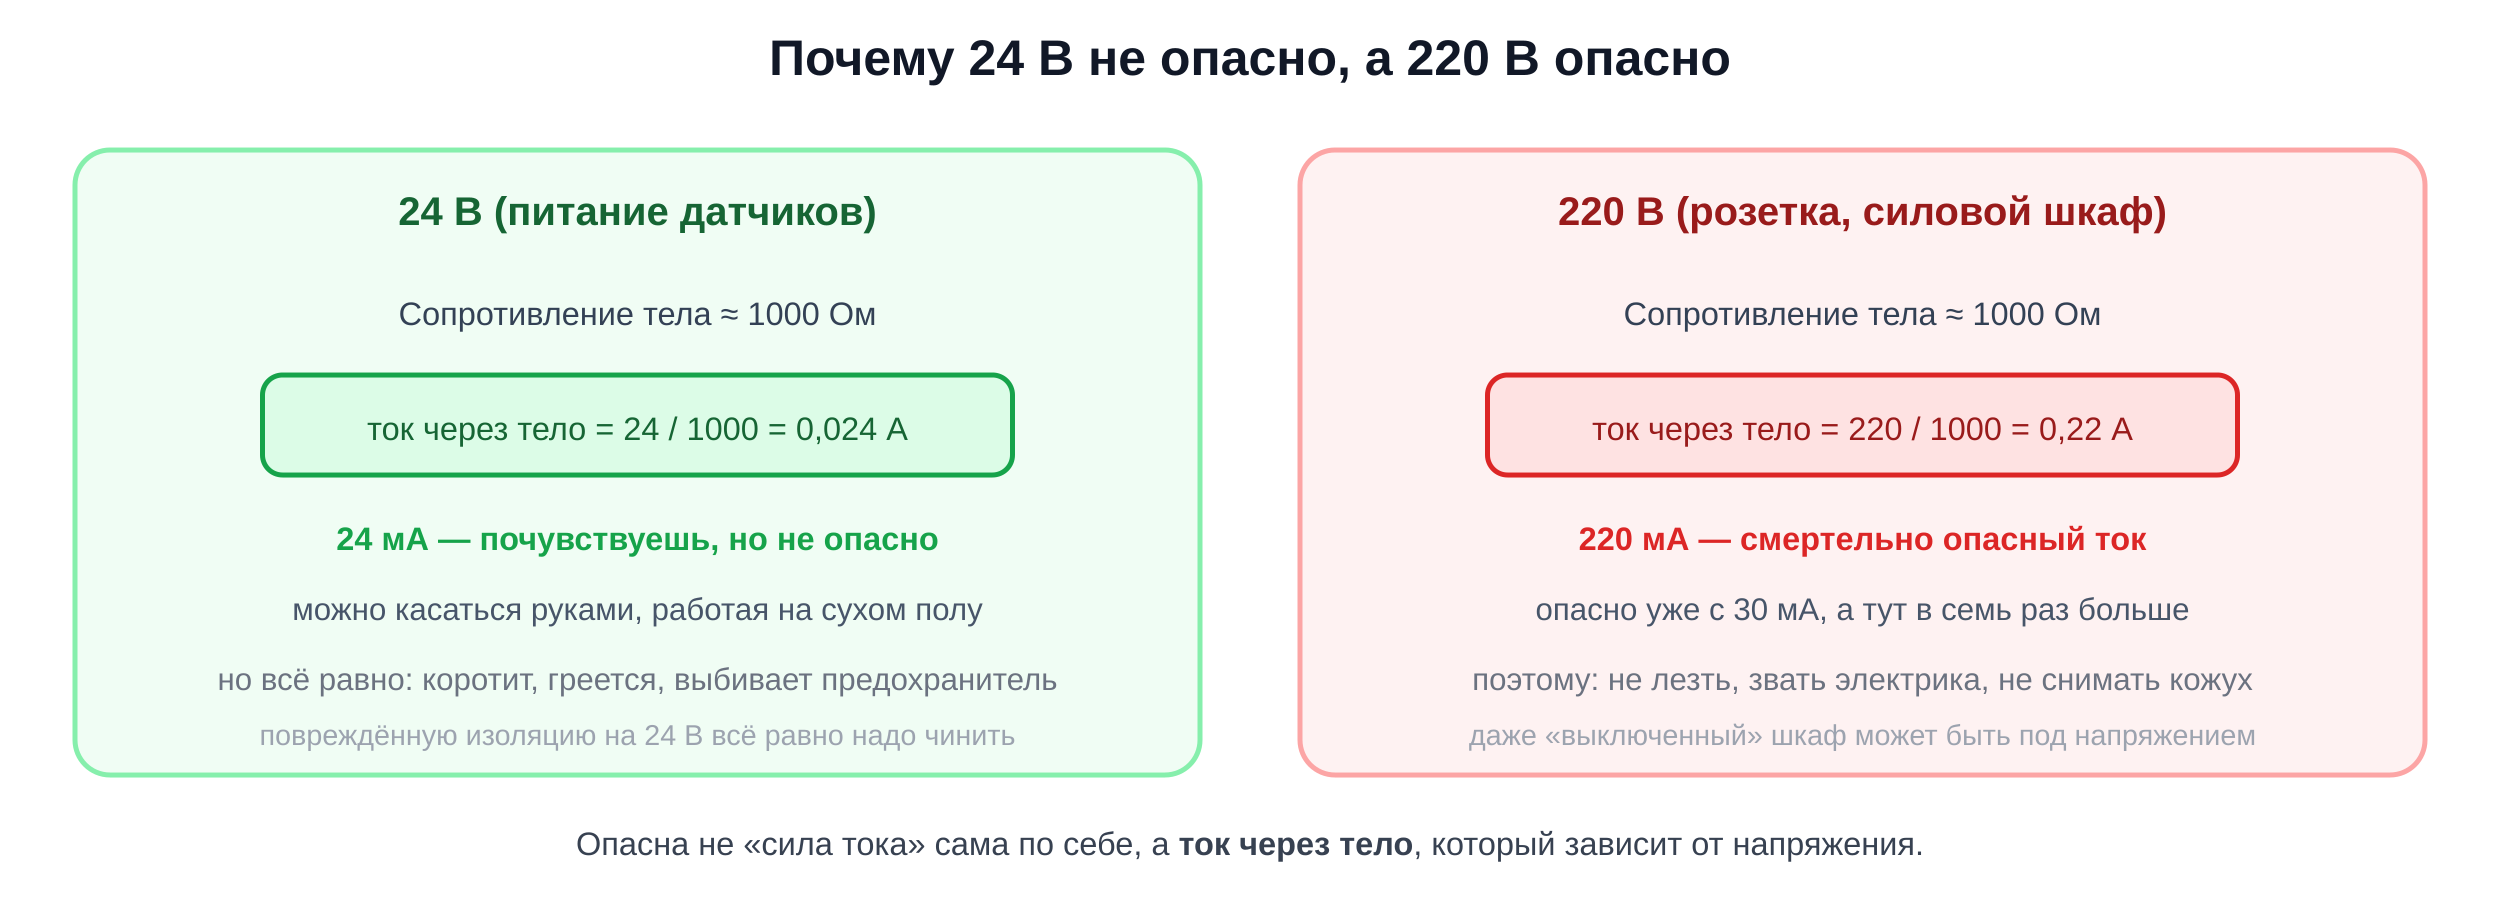
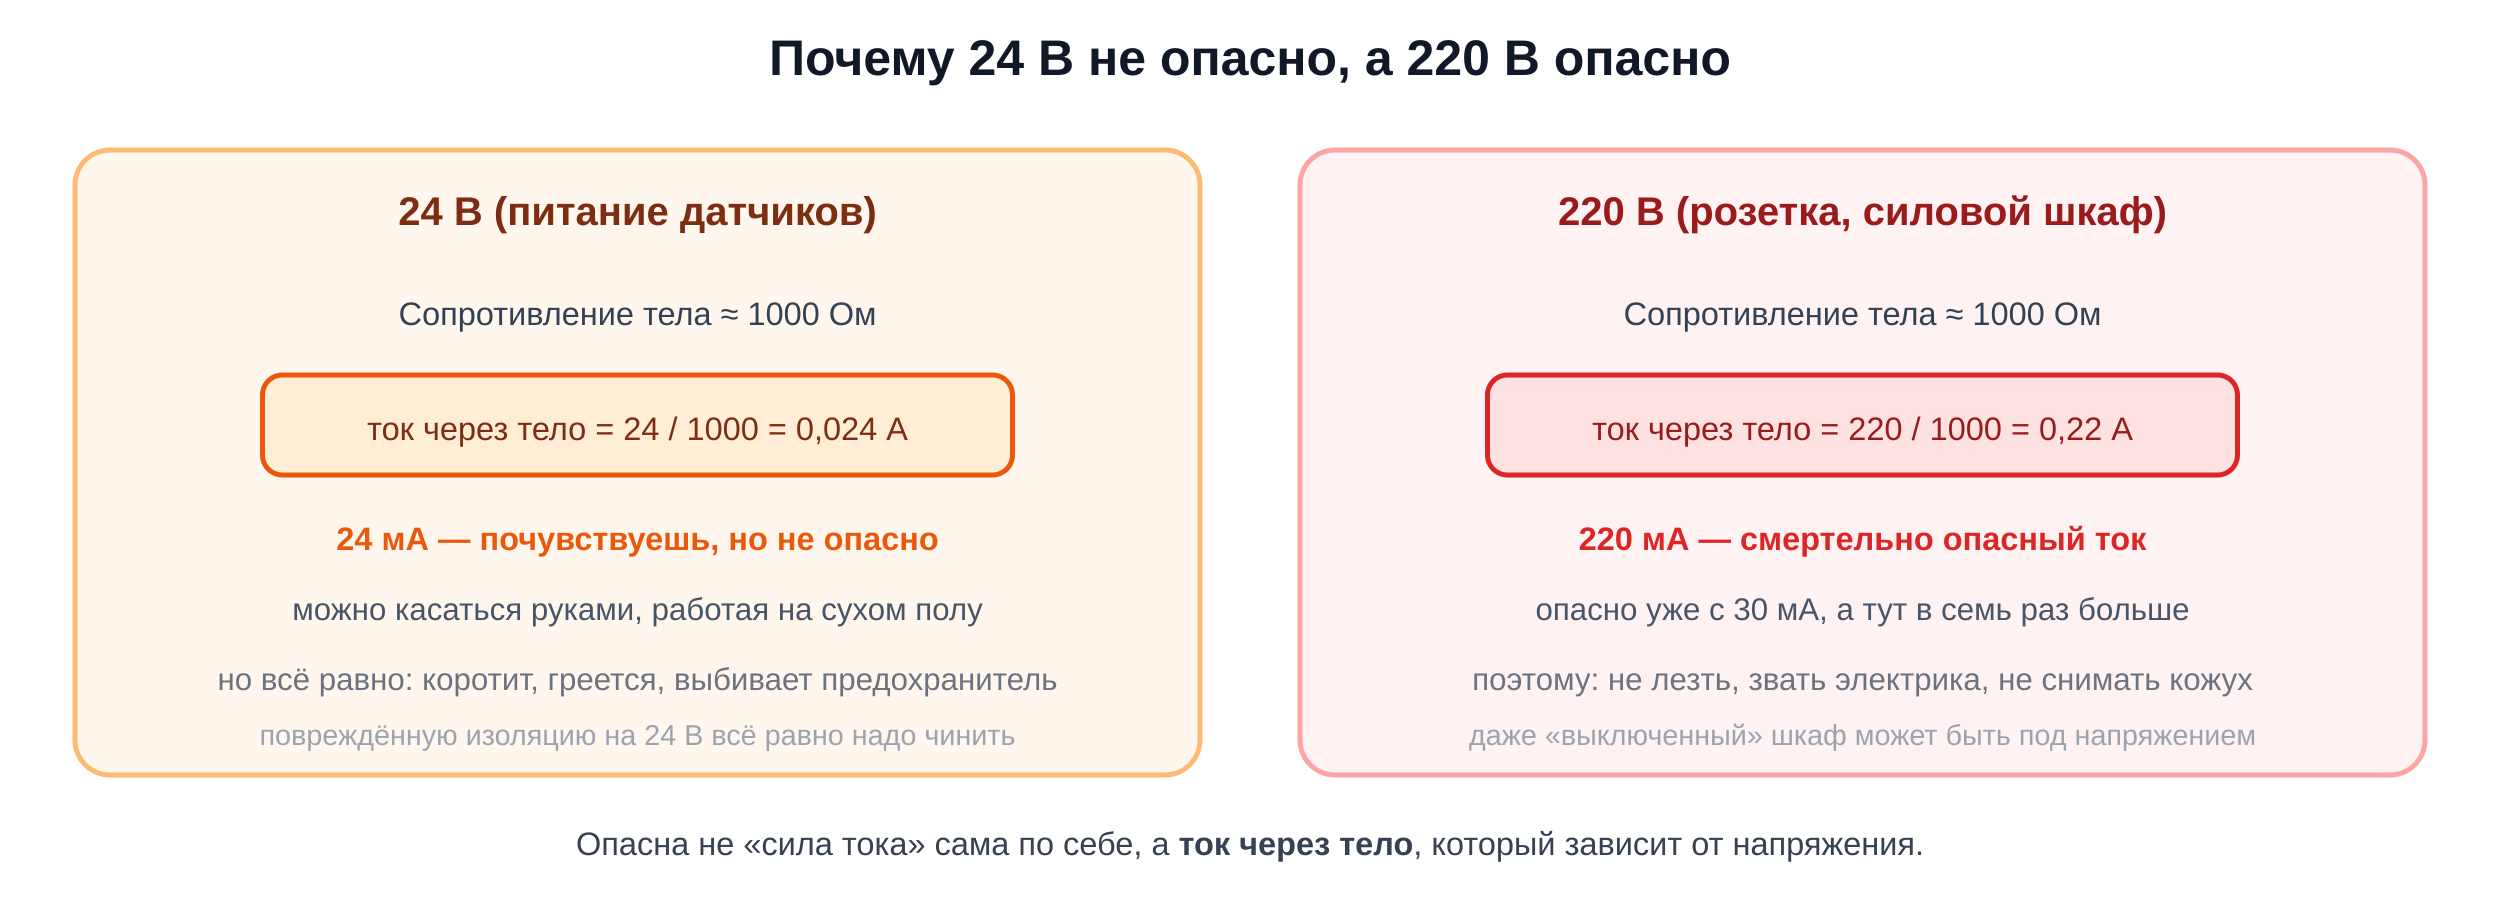
<svg xmlns="http://www.w3.org/2000/svg" width="1000" height="360" viewBox="0 0 1000 360" font-family="Arial, Helvetica, sans-serif">
  <rect width="1000" height="360" fill="#ffffff" />
  <text x="500" y="30" text-anchor="middle" font-size="20" font-weight="bold" fill="#111827">Почему 24 В не опасно, а 220 В опасно</text>
-   <rect x="30" y="60" width="450" height="250" rx="14" fill="#f0fdf4" stroke="#86efac" stroke-width="2" />
-   <text x="255" y="90" text-anchor="middle" font-size="16" font-weight="bold" fill="#166534">24 В (питание датчиков)</text>
+   <rect x="30" y="60" width="450" height="250" rx="14" fill="#fff7ed" stroke="#fdba74" stroke-width="2" />
+   <text x="255" y="90" text-anchor="middle" font-size="16" font-weight="bold" fill="#7c2d12">24 В (питание датчиков)</text>
  <text x="255" y="130" text-anchor="middle" font-size="13" fill="#334155">Сопротивление тела ≈ 1000 Ом</text>
-   <rect x="105" y="150" width="300" height="40" rx="8" fill="#dcfce7" stroke="#16A34A" stroke-width="2" />
-   <text x="255" y="176" text-anchor="middle" font-size="13" fill="#166534">ток через тело = 24 / 1000 = 0,024 А</text>
-   <text x="255" y="220" text-anchor="middle" font-size="13" fill="#16A34A" font-weight="bold">24 мА — почувствуешь, но не опасно</text>
+   <rect x="105" y="150" width="300" height="40" rx="8" fill="#ffedd5" stroke="#EA580C" stroke-width="2" />
+   <text x="255" y="176" text-anchor="middle" font-size="13" fill="#7c2d12">ток через тело = 24 / 1000 = 0,024 А</text>
+   <text x="255" y="220" text-anchor="middle" font-size="13" fill="#EA580C" font-weight="bold">24 мА — почувствуешь, но не опасно</text>
  <text x="255" y="248" text-anchor="middle" font-size="12.5" fill="#475569">можно касаться руками, работая на сухом полу</text>
  <text x="255" y="276" text-anchor="middle" font-size="12.5" fill="#6b7280">но всё равно: коротит, греется, выбивает предохранитель</text>
  <text x="255" y="298" text-anchor="middle" font-size="11.5" fill="#9ca3af">повреждённую изоляцию на 24 В всё равно надо чинить</text>
  <rect x="520" y="60" width="450" height="250" rx="14" fill="#fef2f2" stroke="#fca5a5" stroke-width="2" />
  <text x="745" y="90" text-anchor="middle" font-size="16" font-weight="bold" fill="#991b1b">220 В (розетка, силовой шкаф)</text>
  <text x="745" y="130" text-anchor="middle" font-size="13" fill="#334155">Сопротивление тела ≈ 1000 Ом</text>
  <rect x="595" y="150" width="300" height="40" rx="8" fill="#fee2e2" stroke="#dc2626" stroke-width="2" />
  <text x="745" y="176" text-anchor="middle" font-size="13" fill="#991b1b">ток через тело = 220 / 1000 = 0,22 А</text>
  <text x="745" y="220" text-anchor="middle" font-size="13" fill="#dc2626" font-weight="bold">220 мА — смертельно опасный ток</text>
  <text x="745" y="248" text-anchor="middle" font-size="12.5" fill="#475569">опасно уже с 30 мА, а тут в семь раз больше</text>
  <text x="745" y="276" text-anchor="middle" font-size="12.5" fill="#6b7280">поэтому: не лезть, звать электрика, не снимать кожух</text>
  <text x="745" y="298" text-anchor="middle" font-size="11.5" fill="#9ca3af">даже «выключенный» шкаф может быть под напряжением</text>
  <text x="500" y="342" text-anchor="middle" font-size="13" fill="#374151">Опасна не «сила тока» сама по себе, а <tspan font-weight="bold">ток через тело</tspan>, который зависит от напряжения.</text>
</svg>
